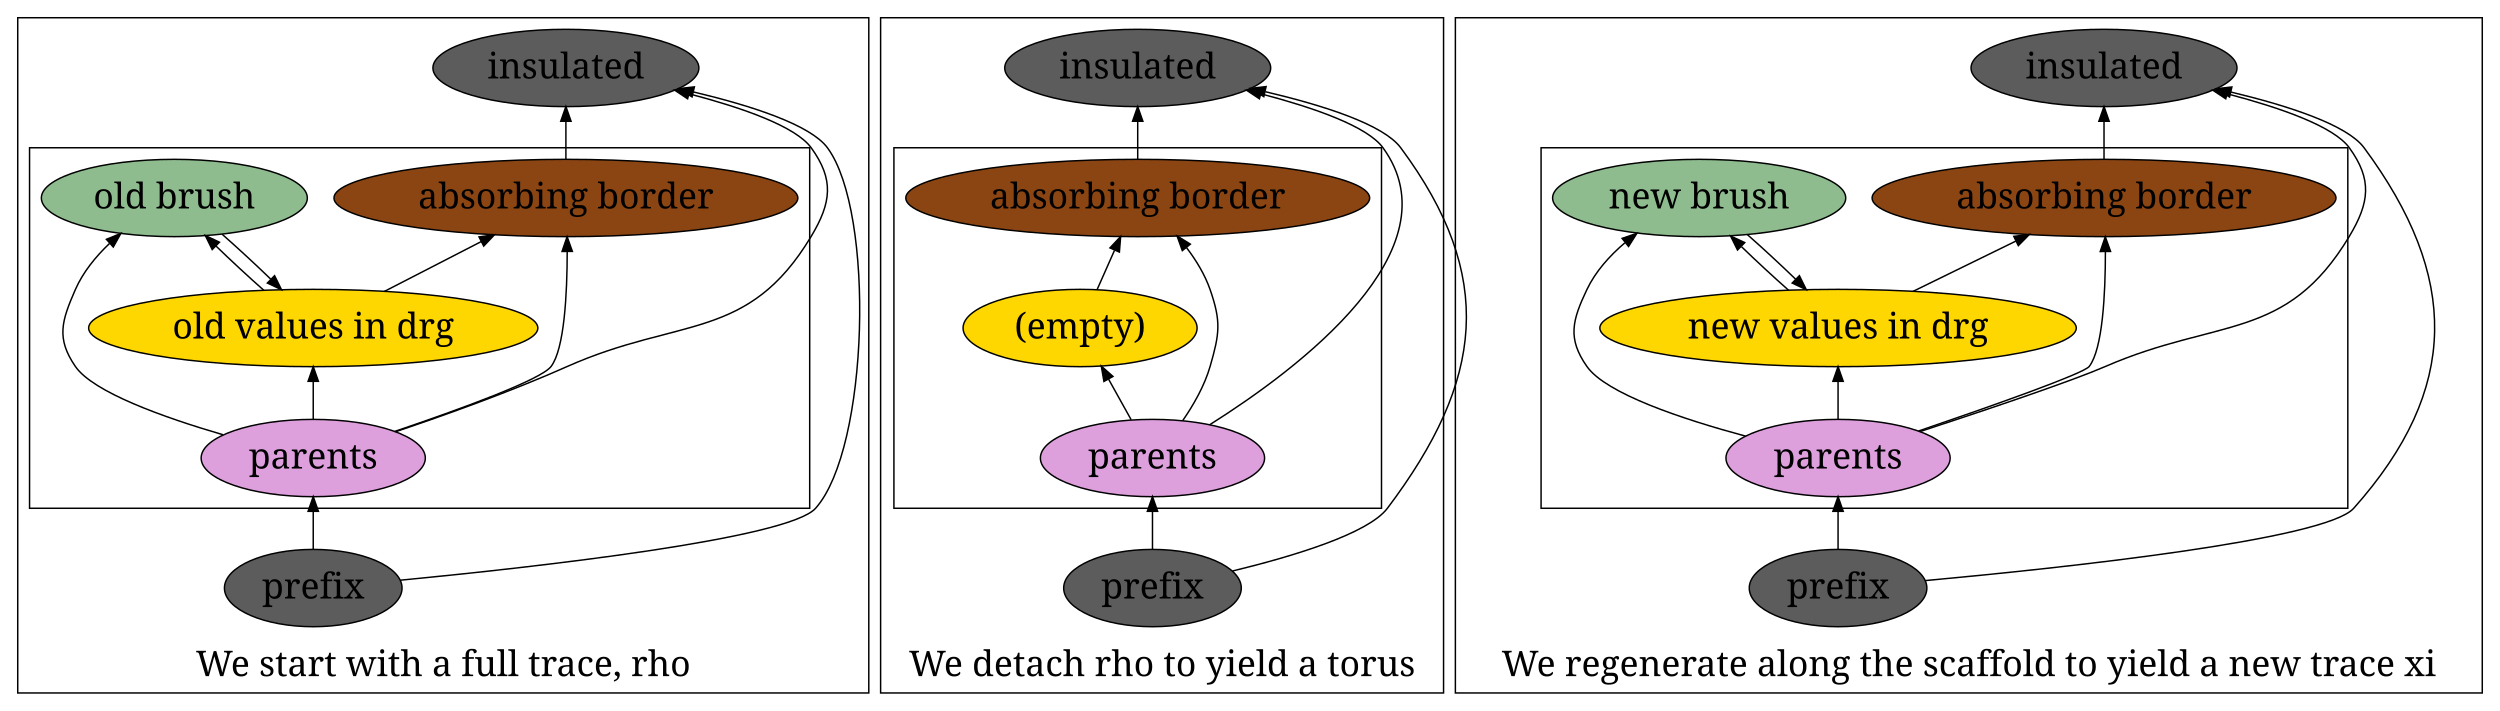
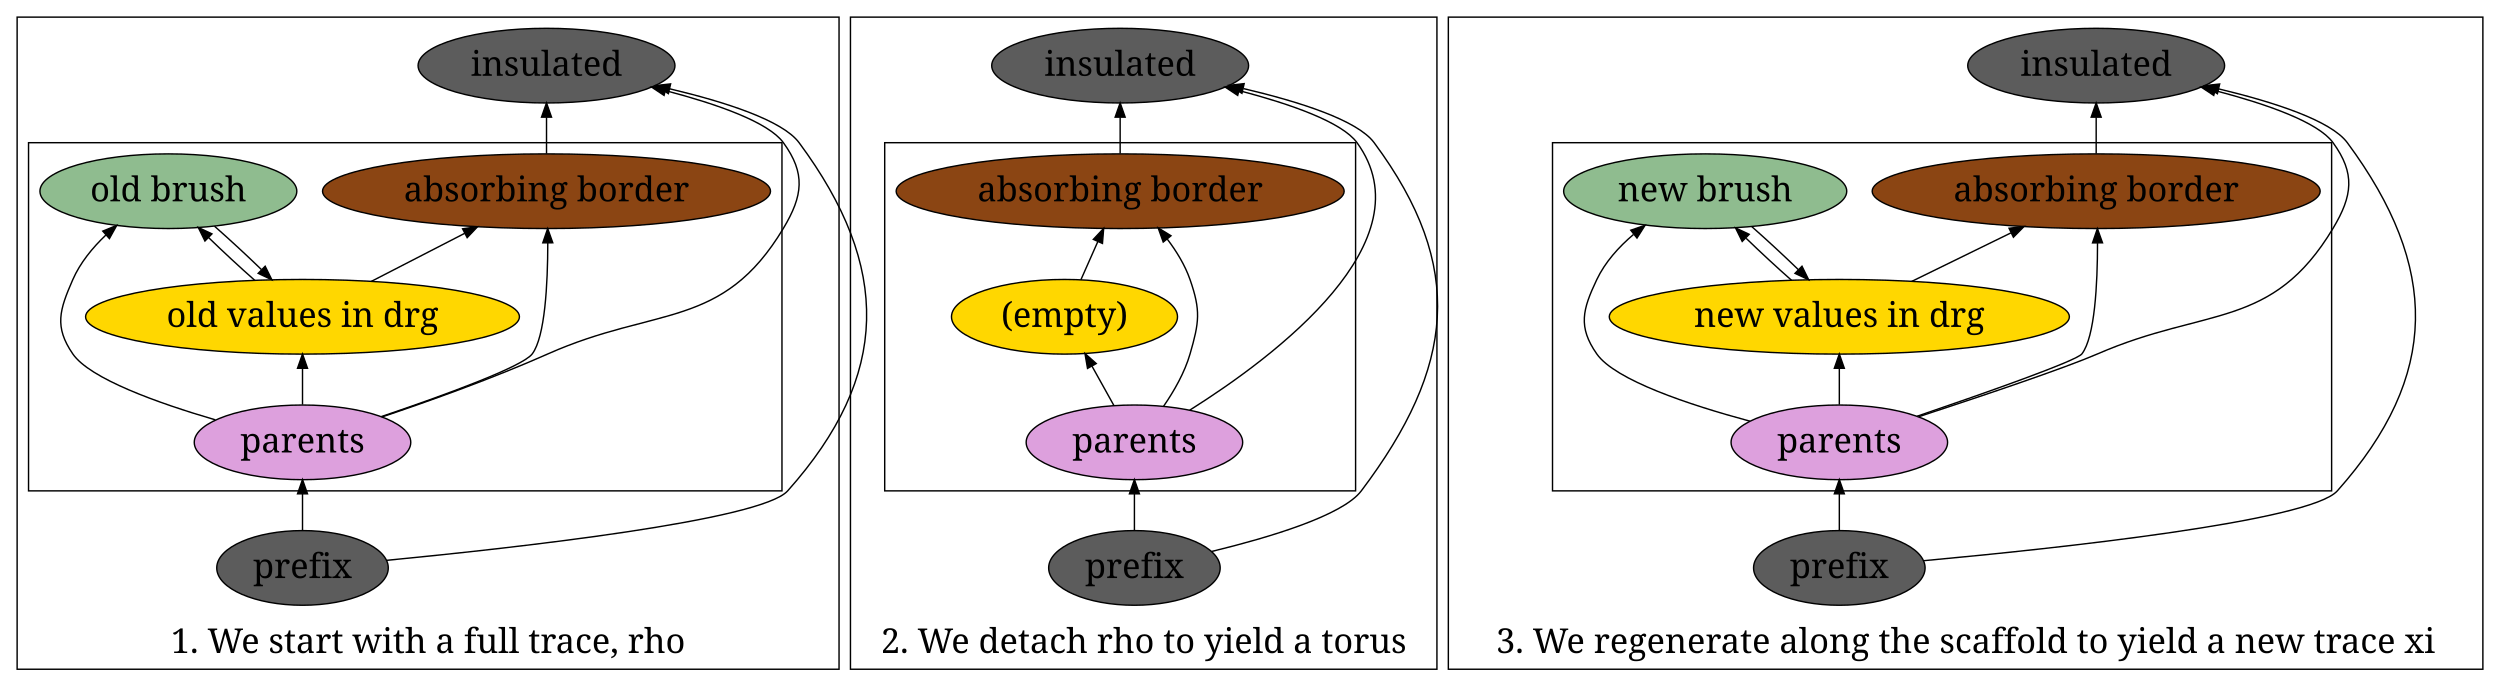
- <svg xmlns="http://www.w3.org/2000/svg" width="1692pt" height="481pt" viewBox="0.00 0.00 1692.00 481.00">
+ <svg xmlns="http://www.w3.org/2000/svg" width="1752pt" height="481pt" viewBox="0.00 0.00 1752.00 481.00">
  <g id="graph1" class="graph" transform="scale(1 1) rotate(0) translate(4 477)">
-     <polygon fill="white" stroke="white" points="-4,5 -4,-477 1689,-477 1689,5 -4,5" />
+     <polygon fill="white" stroke="white" points="-4,5 -4,-477 1749,-477 1749,5 -4,5" />
    <g id="graph2" class="cluster">
      <polygon fill="none" stroke="black" points="8,-8 8,-465 584,-465 584,-8 8,-8" />
-       <text text-anchor="middle" x="296" y="-19.4" font-family="Times Roman,serif" font-size="24.00">We start with a full trace, rho</text>
+       <text text-anchor="middle" x="296" y="-19.4" font-family="Times Roman,serif" font-size="24.00">1. We start with a full trace, rho</text>
    </g>
    <g id="graph3" class="cluster">
      <polygon fill="none" stroke="black" points="16,-133 16,-377 544,-377 544,-133 16,-133" />
    </g>
    <g id="graph4" class="cluster">
-       <polygon fill="none" stroke="black" points="592,-8 592,-465 973,-465 973,-8 592,-8" />
-       <text text-anchor="middle" x="782.5" y="-19.4" font-family="Times Roman,serif" font-size="24.00">We detach rho to yield a torus</text>
+       <polygon fill="none" stroke="black" points="592,-8 592,-465 1003,-465 1003,-8 592,-8" />
+       <text text-anchor="middle" x="797.5" y="-19.4" font-family="Times Roman,serif" font-size="24.00">2. We detach rho to yield a torus</text>
    </g>
    <g id="graph5" class="cluster">
-       <polygon fill="none" stroke="black" points="601,-133 601,-377 931,-377 931,-133 601,-133" />
+       <polygon fill="none" stroke="black" points="616,-133 616,-377 946,-377 946,-133 616,-133" />
    </g>
    <g id="graph6" class="cluster">
-       <polygon fill="none" stroke="black" points="981,-8 981,-465 1676,-465 1676,-8 981,-8" />
-       <text text-anchor="middle" x="1328.5" y="-19.4" font-family="Times Roman,serif" font-size="24.00">We regenerate along the scaffold to yield a new trace xi</text>
+       <polygon fill="none" stroke="black" points="1011,-8 1011,-465 1736,-465 1736,-8 1011,-8" />
+       <text text-anchor="middle" x="1373.5" y="-19.4" font-family="Times Roman,serif" font-size="24.00">3. We regenerate along the scaffold to yield a new trace xi</text>
    </g>
    <g id="graph7" class="cluster">
-       <polygon fill="none" stroke="black" points="1039,-133 1039,-377 1585,-377 1585,-133 1039,-133" />
+       <polygon fill="none" stroke="black" points="1084,-133 1084,-377 1630,-377 1630,-133 1084,-133" />
    </g>
    <g id="node2" class="node">
      <ellipse fill="#5c5c5c" stroke="black" cx="208" cy="-79" rx="60.104" ry="26.163" />
      <text text-anchor="middle" x="208" y="-71.9" font-family="Times Roman,serif" font-size="24.00">prefix</text>
    </g>
    <g id="node4" class="node">
      <ellipse fill="plum" stroke="black" cx="208" cy="-167" rx="75.868" ry="26.163" />
      <text text-anchor="middle" x="208" y="-159.9" font-family="Times Roman,serif" font-size="24.00">parents</text>
    </g>
    <g id="edge4" class="edge">
      <path fill="none" stroke="black" d="M208,-105.403C208,-113.393 208,-122.311 208,-130.824" />
      <polygon fill="black" stroke="black" points="204.5,-130.919 208,-140.919 211.5,-130.919 204.5,-130.919" />
    </g>
    <g id="node8" class="node">
      <ellipse fill="#5c5c5c" stroke="black" cx="379" cy="-431" rx="90.01" ry="26.163" />
      <text text-anchor="middle" x="379" y="-423.9" font-family="Times Roman,serif" font-size="24.00">insulated</text>
    </g>
    <g id="edge20" class="edge">
-       <path fill="none" stroke="black" d="M266.957,-84.324C359.318,-93.254 529.55,-112.316 548,-133 584.113,-173.486 588.283,-333.399 556,-377 544.456,-392.591 504.414,-405.489 465.331,-414.766" />
+       <path fill="none" stroke="black" d="M266.957,-84.324C359.318,-93.254 529.55,-112.316 548,-133 620.225,-213.971 620.566,-289.798 556,-377 544.456,-392.591 504.414,-405.489 465.331,-414.766" />
      <polygon fill="black" stroke="black" points="464.392,-411.39 455.433,-417.046 465.963,-418.212 464.392,-411.39" />
    </g>
    <g id="node5" class="node">
      <ellipse fill="gold" stroke="black" cx="208" cy="-255" rx="152.028" ry="26.163" />
      <text text-anchor="middle" x="208" y="-247.9" font-family="Times Roman,serif" font-size="24.00">old values in drg</text>
    </g>
    <g id="edge6" class="edge">
      <path fill="none" stroke="black" d="M208,-193.403C208,-201.393 208,-210.311 208,-218.824" />
      <polygon fill="black" stroke="black" points="204.5,-218.919 208,-228.919 211.5,-218.919 204.5,-218.919" />
    </g>
    <g id="node6" class="node">
      <ellipse fill="darkseagreen" stroke="black" cx="114" cy="-343" rx="90.01" ry="26.163" />
      <text text-anchor="middle" x="114" y="-335.9" font-family="Times Roman,serif" font-size="24.00">old brush</text>
    </g>
    <g id="edge8" class="edge">
      <path fill="none" stroke="black" d="M146.957,-182.754C106.578,-194.551 58.951,-211.591 47,-229 33.92,-248.053 37.744,-259.823 47,-281 52.159,-292.802 60.795,-303.36 70.18,-312.273" />
      <polygon fill="black" stroke="black" points="68.017,-315.033 77.816,-319.061 72.668,-309.801 68.017,-315.033" />
    </g>
    <g id="node7" class="node">
      <ellipse fill="saddlebrown" stroke="black" cx="379" cy="-343" rx="156.978" ry="26.163" />
      <text text-anchor="middle" x="379" y="-335.9" font-family="Times Roman,serif" font-size="24.00">absorbing border</text>
    </g>
    <g id="edge10" class="edge">
      <path fill="none" stroke="black" d="M263.169,-185.028C307.043,-199.887 362.177,-219.937 369,-229 377.967,-240.91 379.857,-278.032 379.886,-306.714" />
      <polygon fill="black" stroke="black" points="376.386,-306.815 379.822,-316.837 383.385,-306.859 376.386,-306.815" />
    </g>
    <g id="edge22" class="edge">
      <path fill="none" stroke="black" d="M263.796,-184.838C297.849,-196.282 341.998,-212.122 380,-229 455.957,-262.735 502.24,-245.733 545,-317 558.72,-339.866 560.671,-355.424 545,-377 534.5,-391.457 498.455,-404.052 462.625,-413.434" />
      <polygon fill="black" stroke="black" points="461.377,-410.14 452.546,-415.994 463.1,-416.924 461.377,-410.14" />
    </g>
    <g id="edge12" class="edge">
      <path fill="none" stroke="black" d="M174.625,-280.453C163.984,-289.848 152.356,-300.624 142.119,-310.554" />
      <polygon fill="black" stroke="black" points="139.625,-308.098 134.945,-317.604 144.531,-313.091 139.625,-308.098" />
    </g>
    <g id="edge16" class="edge">
      <path fill="none" stroke="black" d="M256.088,-279.747C276.487,-290.245 300.425,-302.564 321.729,-313.527" />
      <polygon fill="black" stroke="black" points="320.187,-316.67 330.68,-318.134 323.39,-310.446 320.187,-316.67" />
    </g>
    <g id="edge14" class="edge">
      <path fill="none" stroke="black" d="M146.333,-318.465C157.026,-309.059 168.807,-298.166 179.218,-288.088" />
      <polygon fill="black" stroke="black" points="181.831,-290.427 186.521,-280.927 176.931,-285.429 181.831,-290.427" />
    </g>
    <g id="edge18" class="edge">
      <path fill="none" stroke="black" d="M379,-369.403C379,-377.393 379,-386.311 379,-394.824" />
      <polygon fill="black" stroke="black" points="375.5,-394.919 379,-404.919 382.5,-394.919 375.5,-394.919" />
    </g>
    <g id="node20" class="node">
-       <ellipse fill="#5c5c5c" stroke="black" cx="776" cy="-79" rx="60.104" ry="26.163" />
-       <text text-anchor="middle" x="776" y="-71.9" font-family="Times Roman,serif" font-size="24.00">prefix</text>
+       <ellipse fill="#5c5c5c" stroke="black" cx="791" cy="-79" rx="60.104" ry="26.163" />
+       <text text-anchor="middle" x="791" y="-71.9" font-family="Times Roman,serif" font-size="24.00">prefix</text>
    </g>
    <g id="node22" class="node">
-       <ellipse fill="plum" stroke="black" cx="776" cy="-167" rx="75.868" ry="26.163" />
-       <text text-anchor="middle" x="776" y="-159.9" font-family="Times Roman,serif" font-size="24.00">parents</text>
+       <ellipse fill="plum" stroke="black" cx="791" cy="-167" rx="75.868" ry="26.163" />
+       <text text-anchor="middle" x="791" y="-159.9" font-family="Times Roman,serif" font-size="24.00">parents</text>
    </g>
    <g id="edge26" class="edge">
-       <path fill="none" stroke="black" d="M776,-105.403C776,-113.393 776,-122.311 776,-130.824" />
-       <polygon fill="black" stroke="black" points="772.5,-130.919 776,-140.919 779.5,-130.919 772.5,-130.919" />
+       <path fill="none" stroke="black" d="M791,-105.403C791,-113.393 791,-122.311 791,-130.824" />
+       <polygon fill="black" stroke="black" points="787.5,-130.919 791,-140.919 794.5,-130.919 787.5,-130.919" />
    </g>
    <g id="node25" class="node">
-       <ellipse fill="#5c5c5c" stroke="black" cx="766" cy="-431" rx="90.01" ry="26.163" />
-       <text text-anchor="middle" x="766" y="-423.9" font-family="Times Roman,serif" font-size="24.00">insulated</text>
+       <ellipse fill="#5c5c5c" stroke="black" cx="781" cy="-431" rx="90.01" ry="26.163" />
+       <text text-anchor="middle" x="781" y="-423.9" font-family="Times Roman,serif" font-size="24.00">insulated</text>
    </g>
    <g id="edge36" class="edge">
-       <path fill="none" stroke="black" d="M830.083,-90.527C870.898,-100.419 922.011,-115.776 935,-133 1000.34,-219.643 1008.64,-289.837 944,-377 932.34,-392.722 891.808,-405.663 852.363,-414.932" />
-       <polygon fill="black" stroke="black" points="851.348,-411.573 842.376,-417.208 852.904,-418.398 851.348,-411.573" />
+       <path fill="none" stroke="black" d="M845.083,-90.527C885.898,-100.419 937.011,-115.776 950,-133 1015.34,-219.643 1023.64,-289.837 959,-377 947.34,-392.722 906.808,-405.663 867.363,-414.932" />
+       <polygon fill="black" stroke="black" points="866.348,-411.573 857.376,-417.208 867.904,-418.398 866.348,-411.573" />
    </g>
    <g id="node23" class="node">
-       <ellipse fill="gold" stroke="black" cx="727" cy="-255" rx="79.196" ry="26.163" />
-       <text text-anchor="middle" x="727" y="-247.9" font-family="Times Roman,serif" font-size="24.00">(empty)</text>
+       <ellipse fill="gold" stroke="black" cx="742" cy="-255" rx="79.196" ry="26.163" />
+       <text text-anchor="middle" x="742" y="-247.9" font-family="Times Roman,serif" font-size="24.00">(empty)</text>
    </g>
    <g id="edge28" class="edge">
-       <path fill="none" stroke="black" d="M761.563,-192.927C756.778,-201.52 751.374,-211.227 746.284,-220.368" />
-       <polygon fill="black" stroke="black" points="743.14,-218.819 741.333,-229.258 749.256,-222.224 743.14,-218.819" />
+       <path fill="none" stroke="black" d="M776.563,-192.927C771.778,-201.52 766.374,-211.227 761.284,-220.368" />
+       <polygon fill="black" stroke="black" points="758.14,-218.819 756.333,-229.258 764.256,-222.224 758.14,-218.819" />
    </g>
    <g id="node24" class="node">
-       <ellipse fill="saddlebrown" stroke="black" cx="766" cy="-343" rx="156.978" ry="26.163" />
-       <text text-anchor="middle" x="766" y="-335.9" font-family="Times Roman,serif" font-size="24.00">absorbing border</text>
+       <ellipse fill="saddlebrown" stroke="black" cx="781" cy="-343" rx="156.978" ry="26.163" />
+       <text text-anchor="middle" x="781" y="-335.9" font-family="Times Roman,serif" font-size="24.00">absorbing border</text>
    </g>
    <g id="edge30" class="edge">
-       <path fill="none" stroke="black" d="M796.424,-192.274C803.798,-202.95 811.23,-215.926 815,-229 821.403,-251.206 822.585,-259.169 815,-281 811.485,-291.116 805.559,-300.827 799.017,-309.439" />
-       <polygon fill="black" stroke="black" points="796.194,-307.365 792.616,-317.337 801.632,-311.772 796.194,-307.365" />
+       <path fill="none" stroke="black" d="M811.424,-192.274C818.798,-202.95 826.23,-215.926 830,-229 836.403,-251.206 837.585,-259.169 830,-281 826.485,-291.116 820.559,-300.827 814.017,-309.439" />
+       <polygon fill="black" stroke="black" points="811.194,-307.365 807.616,-317.337 816.632,-311.772 811.194,-307.365" />
    </g>
    <g id="edge38" class="edge">
-       <path fill="none" stroke="black" d="M814.767,-189.567C875.665,-227.904 981.909,-308.282 932,-377 921.5,-391.457 885.455,-404.052 849.625,-413.434" />
-       <polygon fill="black" stroke="black" points="848.377,-410.14 839.546,-415.994 850.1,-416.924 848.377,-410.14" />
+       <path fill="none" stroke="black" d="M829.767,-189.567C890.665,-227.904 996.909,-308.282 947,-377 936.5,-391.457 900.455,-404.052 864.625,-413.434" />
+       <polygon fill="black" stroke="black" points="863.377,-410.14 854.546,-415.994 865.1,-416.924 863.377,-410.14" />
    </g>
    <g id="edge32" class="edge">
-       <path fill="none" stroke="black" d="M738.49,-280.927C742.186,-289.267 746.347,-298.655 750.293,-307.558" />
-       <polygon fill="black" stroke="black" points="747.205,-309.23 754.457,-316.954 753.605,-306.394 747.205,-309.23" />
+       <path fill="none" stroke="black" d="M753.49,-280.927C757.186,-289.267 761.347,-298.655 765.293,-307.558" />
+       <polygon fill="black" stroke="black" points="762.205,-309.23 769.457,-316.954 768.605,-306.394 762.205,-309.23" />
    </g>
    <g id="edge34" class="edge">
-       <path fill="none" stroke="black" d="M766,-369.403C766,-377.393 766,-386.311 766,-394.824" />
-       <polygon fill="black" stroke="black" points="762.5,-394.919 766,-404.919 769.5,-394.919 762.5,-394.919" />
+       <path fill="none" stroke="black" d="M781,-369.403C781,-377.393 781,-386.311 781,-394.824" />
+       <polygon fill="black" stroke="black" points="777.5,-394.919 781,-404.919 784.5,-394.919 777.5,-394.919" />
    </g>
    <g id="node34" class="node">
-       <ellipse fill="#5c5c5c" stroke="black" cx="1240" cy="-79" rx="60.104" ry="26.163" />
-       <text text-anchor="middle" x="1240" y="-71.9" font-family="Times Roman,serif" font-size="24.00">prefix</text>
+       <ellipse fill="#5c5c5c" stroke="black" cx="1285" cy="-79" rx="60.104" ry="26.163" />
+       <text text-anchor="middle" x="1285" y="-71.9" font-family="Times Roman,serif" font-size="24.00">prefix</text>
    </g>
    <g id="node36" class="node">
-       <ellipse fill="plum" stroke="black" cx="1240" cy="-167" rx="75.868" ry="26.163" />
-       <text text-anchor="middle" x="1240" y="-159.9" font-family="Times Roman,serif" font-size="24.00">parents</text>
+       <ellipse fill="plum" stroke="black" cx="1285" cy="-167" rx="75.868" ry="26.163" />
+       <text text-anchor="middle" x="1285" y="-159.9" font-family="Times Roman,serif" font-size="24.00">parents</text>
    </g>
    <g id="edge42" class="edge">
-       <path fill="none" stroke="black" d="M1240,-105.403C1240,-113.393 1240,-122.311 1240,-130.824" />
-       <polygon fill="black" stroke="black" points="1236.5,-130.919 1240,-140.919 1243.5,-130.919 1236.5,-130.919" />
+       <path fill="none" stroke="black" d="M1285,-105.403C1285,-113.393 1285,-122.311 1285,-130.824" />
+       <polygon fill="black" stroke="black" points="1281.5,-130.919 1285,-140.919 1288.5,-130.919 1281.5,-130.919" />
    </g>
    <g id="node40" class="node">
-       <ellipse fill="#5c5c5c" stroke="black" cx="1420" cy="-431" rx="90.01" ry="26.163" />
-       <text text-anchor="middle" x="1420" y="-423.9" font-family="Times Roman,serif" font-size="24.00">insulated</text>
+       <ellipse fill="#5c5c5c" stroke="black" cx="1465" cy="-431" rx="90.01" ry="26.163" />
+       <text text-anchor="middle" x="1465" y="-423.9" font-family="Times Roman,serif" font-size="24.00">insulated</text>
    </g>
    <g id="edge58" class="edge">
-       <path fill="none" stroke="black" d="M1299,-84.059C1393.45,-92.75 1569.99,-111.654 1589,-133 1661.16,-214.013 1660.49,-289.758 1596,-377 1584.53,-392.52 1544.71,-405.414 1505.85,-414.706" />
-       <polygon fill="black" stroke="black" points="1504.96,-411.32 1496.01,-416.99 1506.54,-418.139 1504.96,-411.32" />
+       <path fill="none" stroke="black" d="M1344,-84.059C1438.45,-92.75 1614.99,-111.654 1634,-133 1706.16,-214.013 1705.49,-289.758 1641,-377 1629.53,-392.52 1589.71,-405.414 1550.85,-414.706" />
+       <polygon fill="black" stroke="black" points="1549.96,-411.32 1541.01,-416.99 1551.54,-418.139 1549.96,-411.32" />
    </g>
    <g id="node37" class="node">
-       <ellipse fill="gold" stroke="black" cx="1240" cy="-255" rx="161.22" ry="26.163" />
-       <text text-anchor="middle" x="1240" y="-247.9" font-family="Times Roman,serif" font-size="24.00">new values in drg</text>
+       <ellipse fill="gold" stroke="black" cx="1285" cy="-255" rx="161.22" ry="26.163" />
+       <text text-anchor="middle" x="1285" y="-247.9" font-family="Times Roman,serif" font-size="24.00">new values in drg</text>
    </g>
    <g id="edge44" class="edge">
-       <path fill="none" stroke="black" d="M1240,-193.403C1240,-201.393 1240,-210.311 1240,-218.824" />
-       <polygon fill="black" stroke="black" points="1236.5,-218.919 1240,-228.919 1243.5,-218.919 1236.5,-218.919" />
+       <path fill="none" stroke="black" d="M1285,-193.403C1285,-201.393 1285,-210.311 1285,-218.824" />
+       <polygon fill="black" stroke="black" points="1281.5,-218.919 1285,-228.919 1288.5,-218.919 1281.5,-218.919" />
    </g>
    <g id="node38" class="node">
-       <ellipse fill="darkseagreen" stroke="black" cx="1146" cy="-343" rx="99.201" ry="26.163" />
-       <text text-anchor="middle" x="1146" y="-335.9" font-family="Times Roman,serif" font-size="24.00">new brush</text>
+       <ellipse fill="darkseagreen" stroke="black" cx="1191" cy="-343" rx="99.201" ry="26.163" />
+       <text text-anchor="middle" x="1191" y="-335.9" font-family="Times Roman,serif" font-size="24.00">new brush</text>
    </g>
    <g id="edge46" class="edge">
-       <path fill="none" stroke="black" d="M1177.4,-181.818C1134.41,-193.407 1082.88,-210.596 1070,-229 1056.75,-247.936 1060.09,-260.122 1070,-281 1075.82,-293.258 1085.38,-303.892 1095.79,-312.726" />
-       <polygon fill="black" stroke="black" points="1093.85,-315.659 1103.87,-319.127 1098.2,-310.173 1093.85,-315.659" />
+       <path fill="none" stroke="black" d="M1222.4,-181.818C1179.41,-193.407 1127.88,-210.596 1115,-229 1101.75,-247.936 1105.09,-260.122 1115,-281 1120.82,-293.258 1130.38,-303.892 1140.79,-312.726" />
+       <polygon fill="black" stroke="black" points="1138.85,-315.659 1148.87,-319.127 1143.2,-310.173 1138.85,-315.659" />
    </g>
    <g id="node39" class="node">
-       <ellipse fill="saddlebrown" stroke="black" cx="1420" cy="-343" rx="156.978" ry="26.163" />
-       <text text-anchor="middle" x="1420" y="-335.9" font-family="Times Roman,serif" font-size="24.00">absorbing border</text>
+       <ellipse fill="saddlebrown" stroke="black" cx="1465" cy="-343" rx="156.978" ry="26.163" />
+       <text text-anchor="middle" x="1465" y="-335.9" font-family="Times Roman,serif" font-size="24.00">absorbing border</text>
    </g>
    <g id="edge48" class="edge">
-       <path fill="none" stroke="black" d="M1294.46,-185.293C1342.76,-201.756 1406.24,-224.092 1410,-229 1419.07,-240.829 1420.94,-277.965 1420.94,-306.672" />
-       <polygon fill="black" stroke="black" points="1417.44,-306.779 1420.86,-316.805 1424.44,-306.832 1417.44,-306.779" />
+       <path fill="none" stroke="black" d="M1339.46,-185.293C1387.76,-201.756 1451.24,-224.092 1455,-229 1464.07,-240.829 1465.94,-277.965 1465.94,-306.672" />
+       <polygon fill="black" stroke="black" points="1462.44,-306.779 1465.86,-316.805 1469.44,-306.832 1462.44,-306.779" />
    </g>
    <g id="edge60" class="edge">
-       <path fill="none" stroke="black" d="M1295.65,-184.979C1339.94,-199.491 1398.15,-219.07 1421,-229 1497.22,-262.128 1543.24,-245.733 1586,-317 1599.72,-339.866 1601.67,-355.424 1586,-377 1575.5,-391.457 1539.46,-404.052 1503.63,-413.434" />
-       <polygon fill="black" stroke="black" points="1502.38,-410.14 1493.55,-415.994 1504.1,-416.924 1502.38,-410.14" />
+       <path fill="none" stroke="black" d="M1340.65,-184.979C1384.94,-199.491 1443.15,-219.07 1466,-229 1542.22,-262.128 1588.24,-245.733 1631,-317 1644.72,-339.866 1646.67,-355.424 1631,-377 1620.5,-391.457 1584.46,-404.052 1548.63,-413.434" />
+       <polygon fill="black" stroke="black" points="1547.38,-410.14 1538.55,-415.994 1549.1,-416.924 1547.38,-410.14" />
    </g>
    <g id="edge50" class="edge">
-       <path fill="none" stroke="black" d="M1206.63,-280.453C1196.18,-289.676 1184.78,-300.229 1174.68,-310.008" />
-       <polygon fill="black" stroke="black" points="1171.94,-307.797 1167.25,-317.299 1176.84,-312.794 1171.94,-307.797" />
+       <path fill="none" stroke="black" d="M1251.63,-280.453C1241.18,-289.676 1229.78,-300.229 1219.68,-310.008" />
+       <polygon fill="black" stroke="black" points="1216.94,-307.797 1212.25,-317.299 1221.84,-312.794 1216.94,-307.797" />
    </g>
    <g id="edge54" class="edge">
-       <path fill="none" stroke="black" d="M1290.62,-279.747C1312.28,-290.336 1337.73,-302.779 1360.3,-313.814" />
-       <polygon fill="black" stroke="black" points="1358.93,-317.039 1369.45,-318.286 1362,-310.75 1358.93,-317.039" />
+       <path fill="none" stroke="black" d="M1335.62,-279.747C1357.28,-290.336 1382.73,-302.779 1405.3,-313.814" />
+       <polygon fill="black" stroke="black" points="1403.93,-317.039 1414.45,-318.286 1407,-310.75 1403.93,-317.039" />
    </g>
    <g id="edge52" class="edge">
-       <path fill="none" stroke="black" d="M1178.67,-318.165C1189.3,-308.808 1200.97,-298.014 1211.28,-288.025" />
-       <polygon fill="black" stroke="black" points="1213.83,-290.428 1218.52,-280.927 1208.93,-285.43 1213.83,-290.428" />
+       <path fill="none" stroke="black" d="M1223.67,-318.165C1234.3,-308.808 1245.97,-298.014 1256.28,-288.025" />
+       <polygon fill="black" stroke="black" points="1258.83,-290.428 1263.52,-280.927 1253.93,-285.43 1258.83,-290.428" />
    </g>
    <g id="edge56" class="edge">
-       <path fill="none" stroke="black" d="M1420,-369.403C1420,-377.393 1420,-386.311 1420,-394.824" />
-       <polygon fill="black" stroke="black" points="1416.5,-394.919 1420,-404.919 1423.5,-394.919 1416.5,-394.919" />
+       <path fill="none" stroke="black" d="M1465,-369.403C1465,-377.393 1465,-386.311 1465,-394.824" />
+       <polygon fill="black" stroke="black" points="1461.5,-394.919 1465,-404.919 1468.5,-394.919 1461.5,-394.919" />
    </g>
  </g>
</svg>
